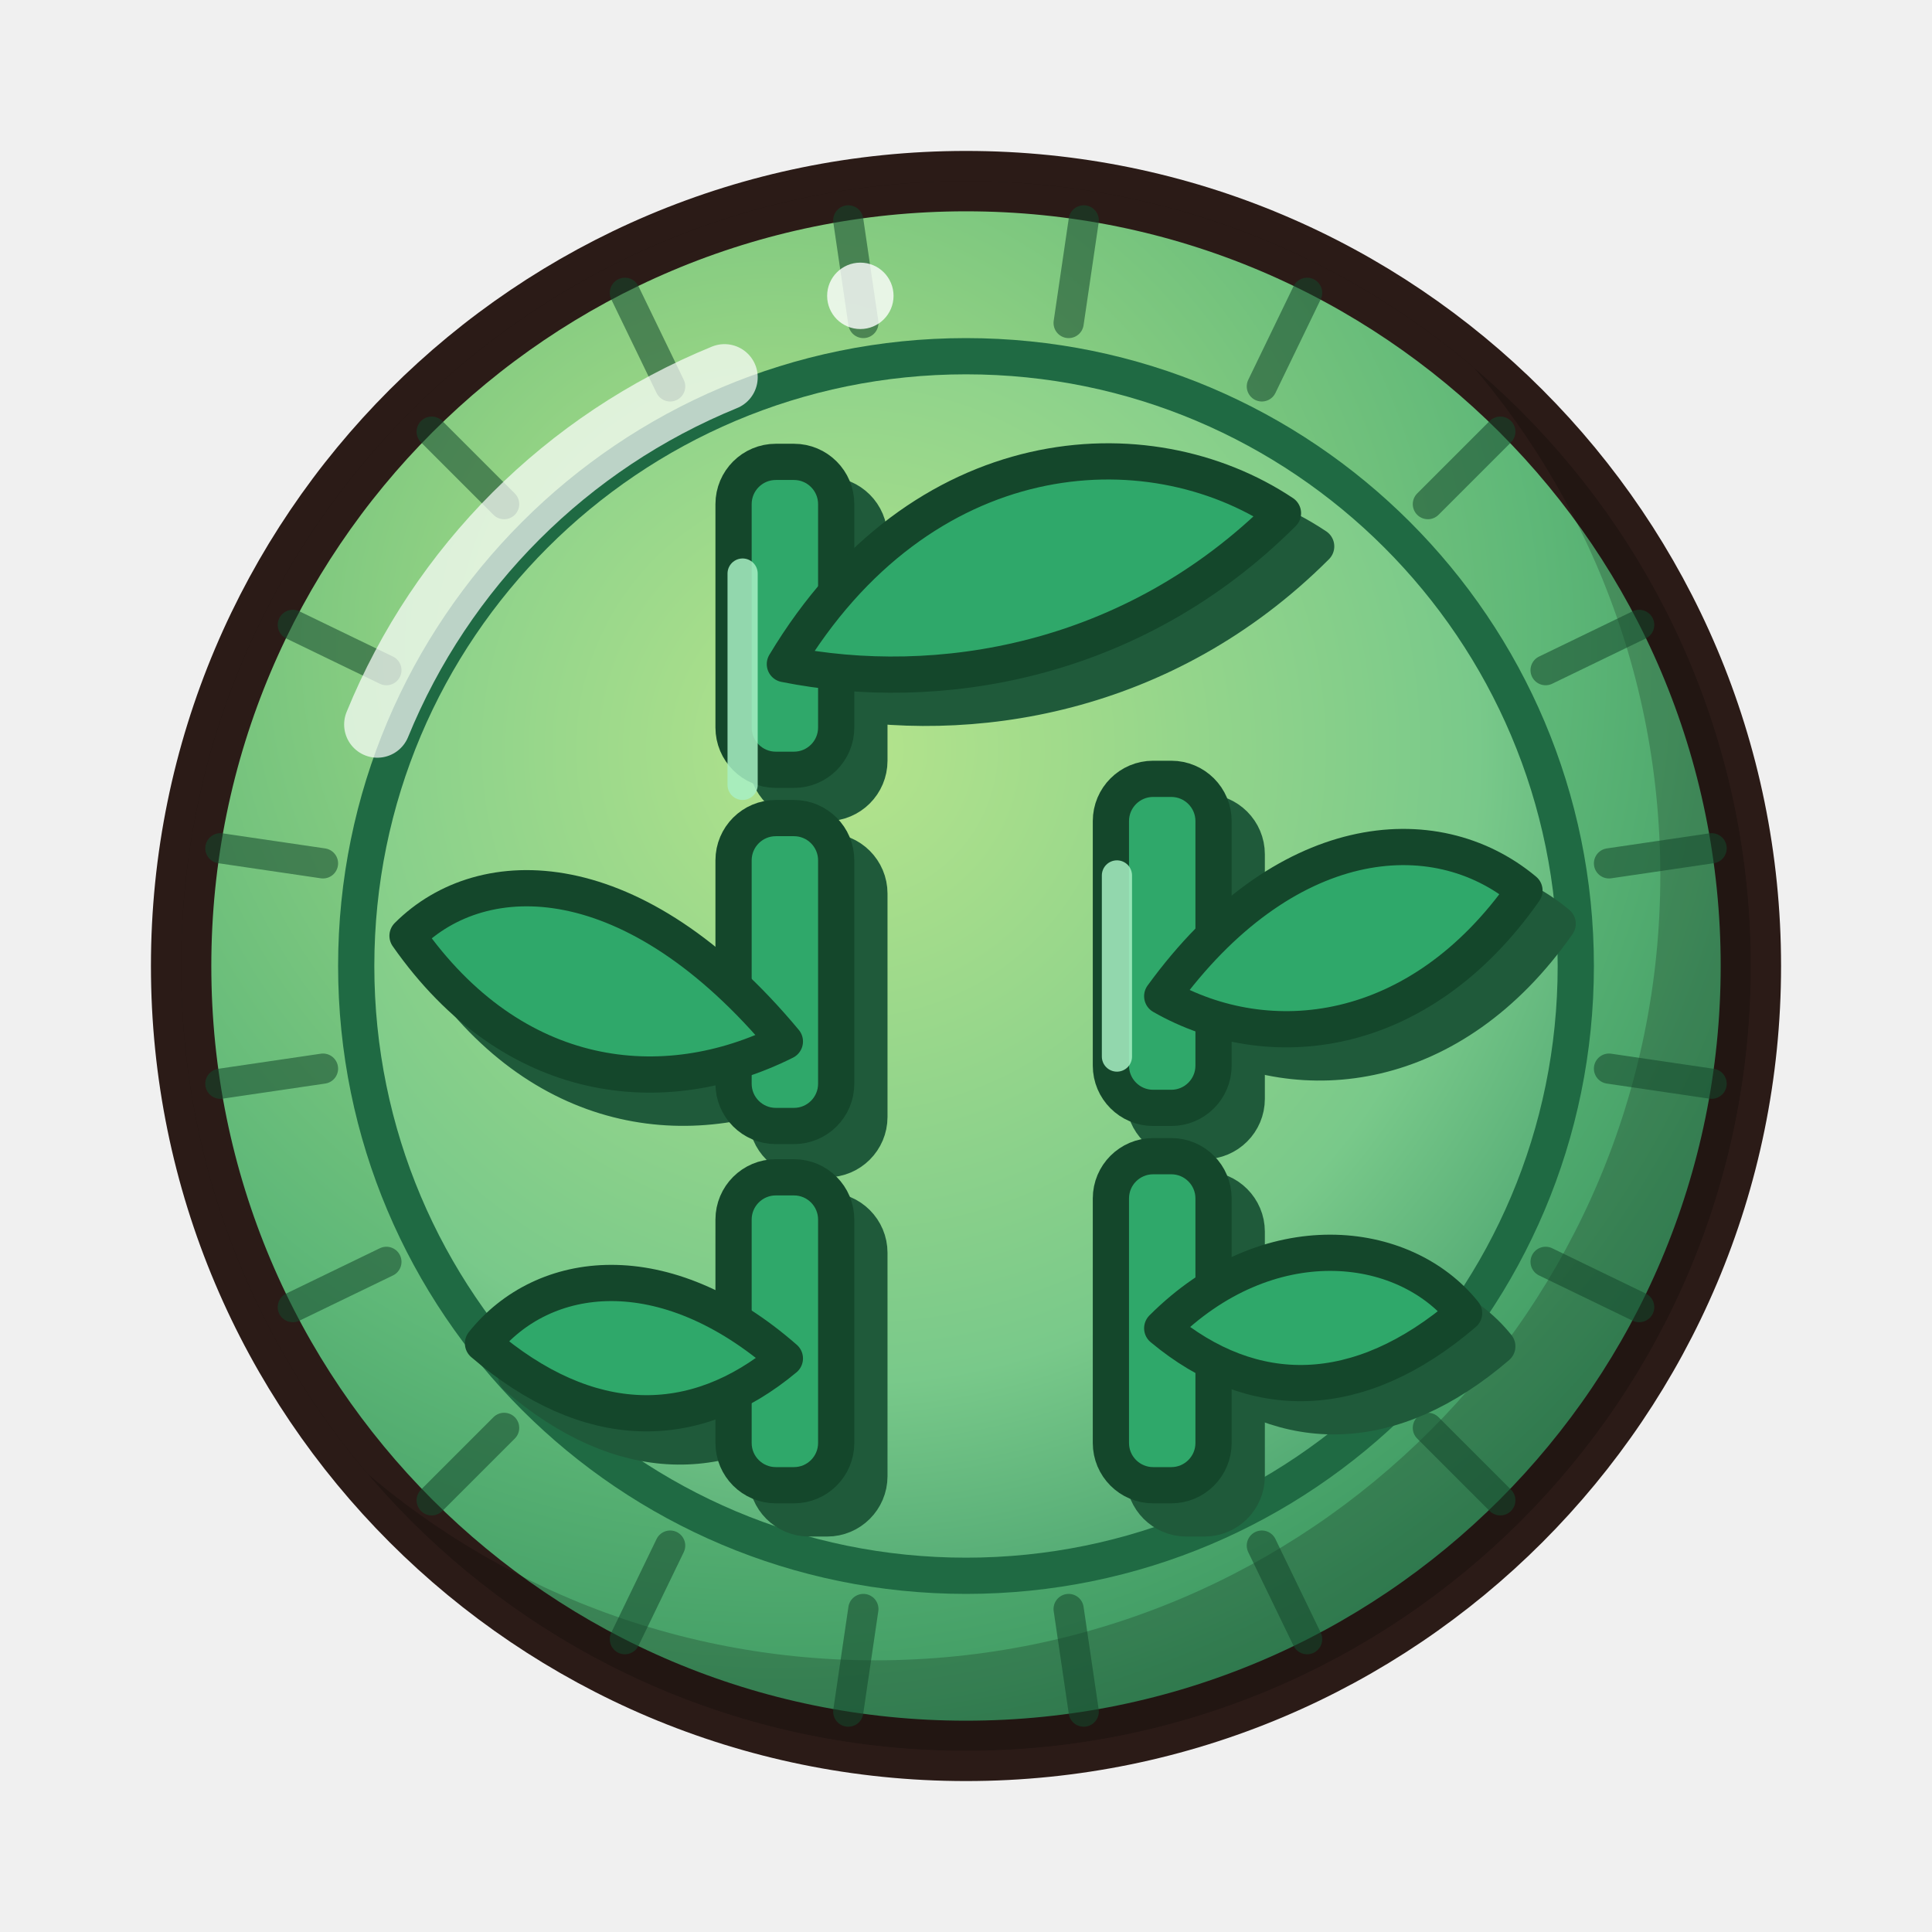
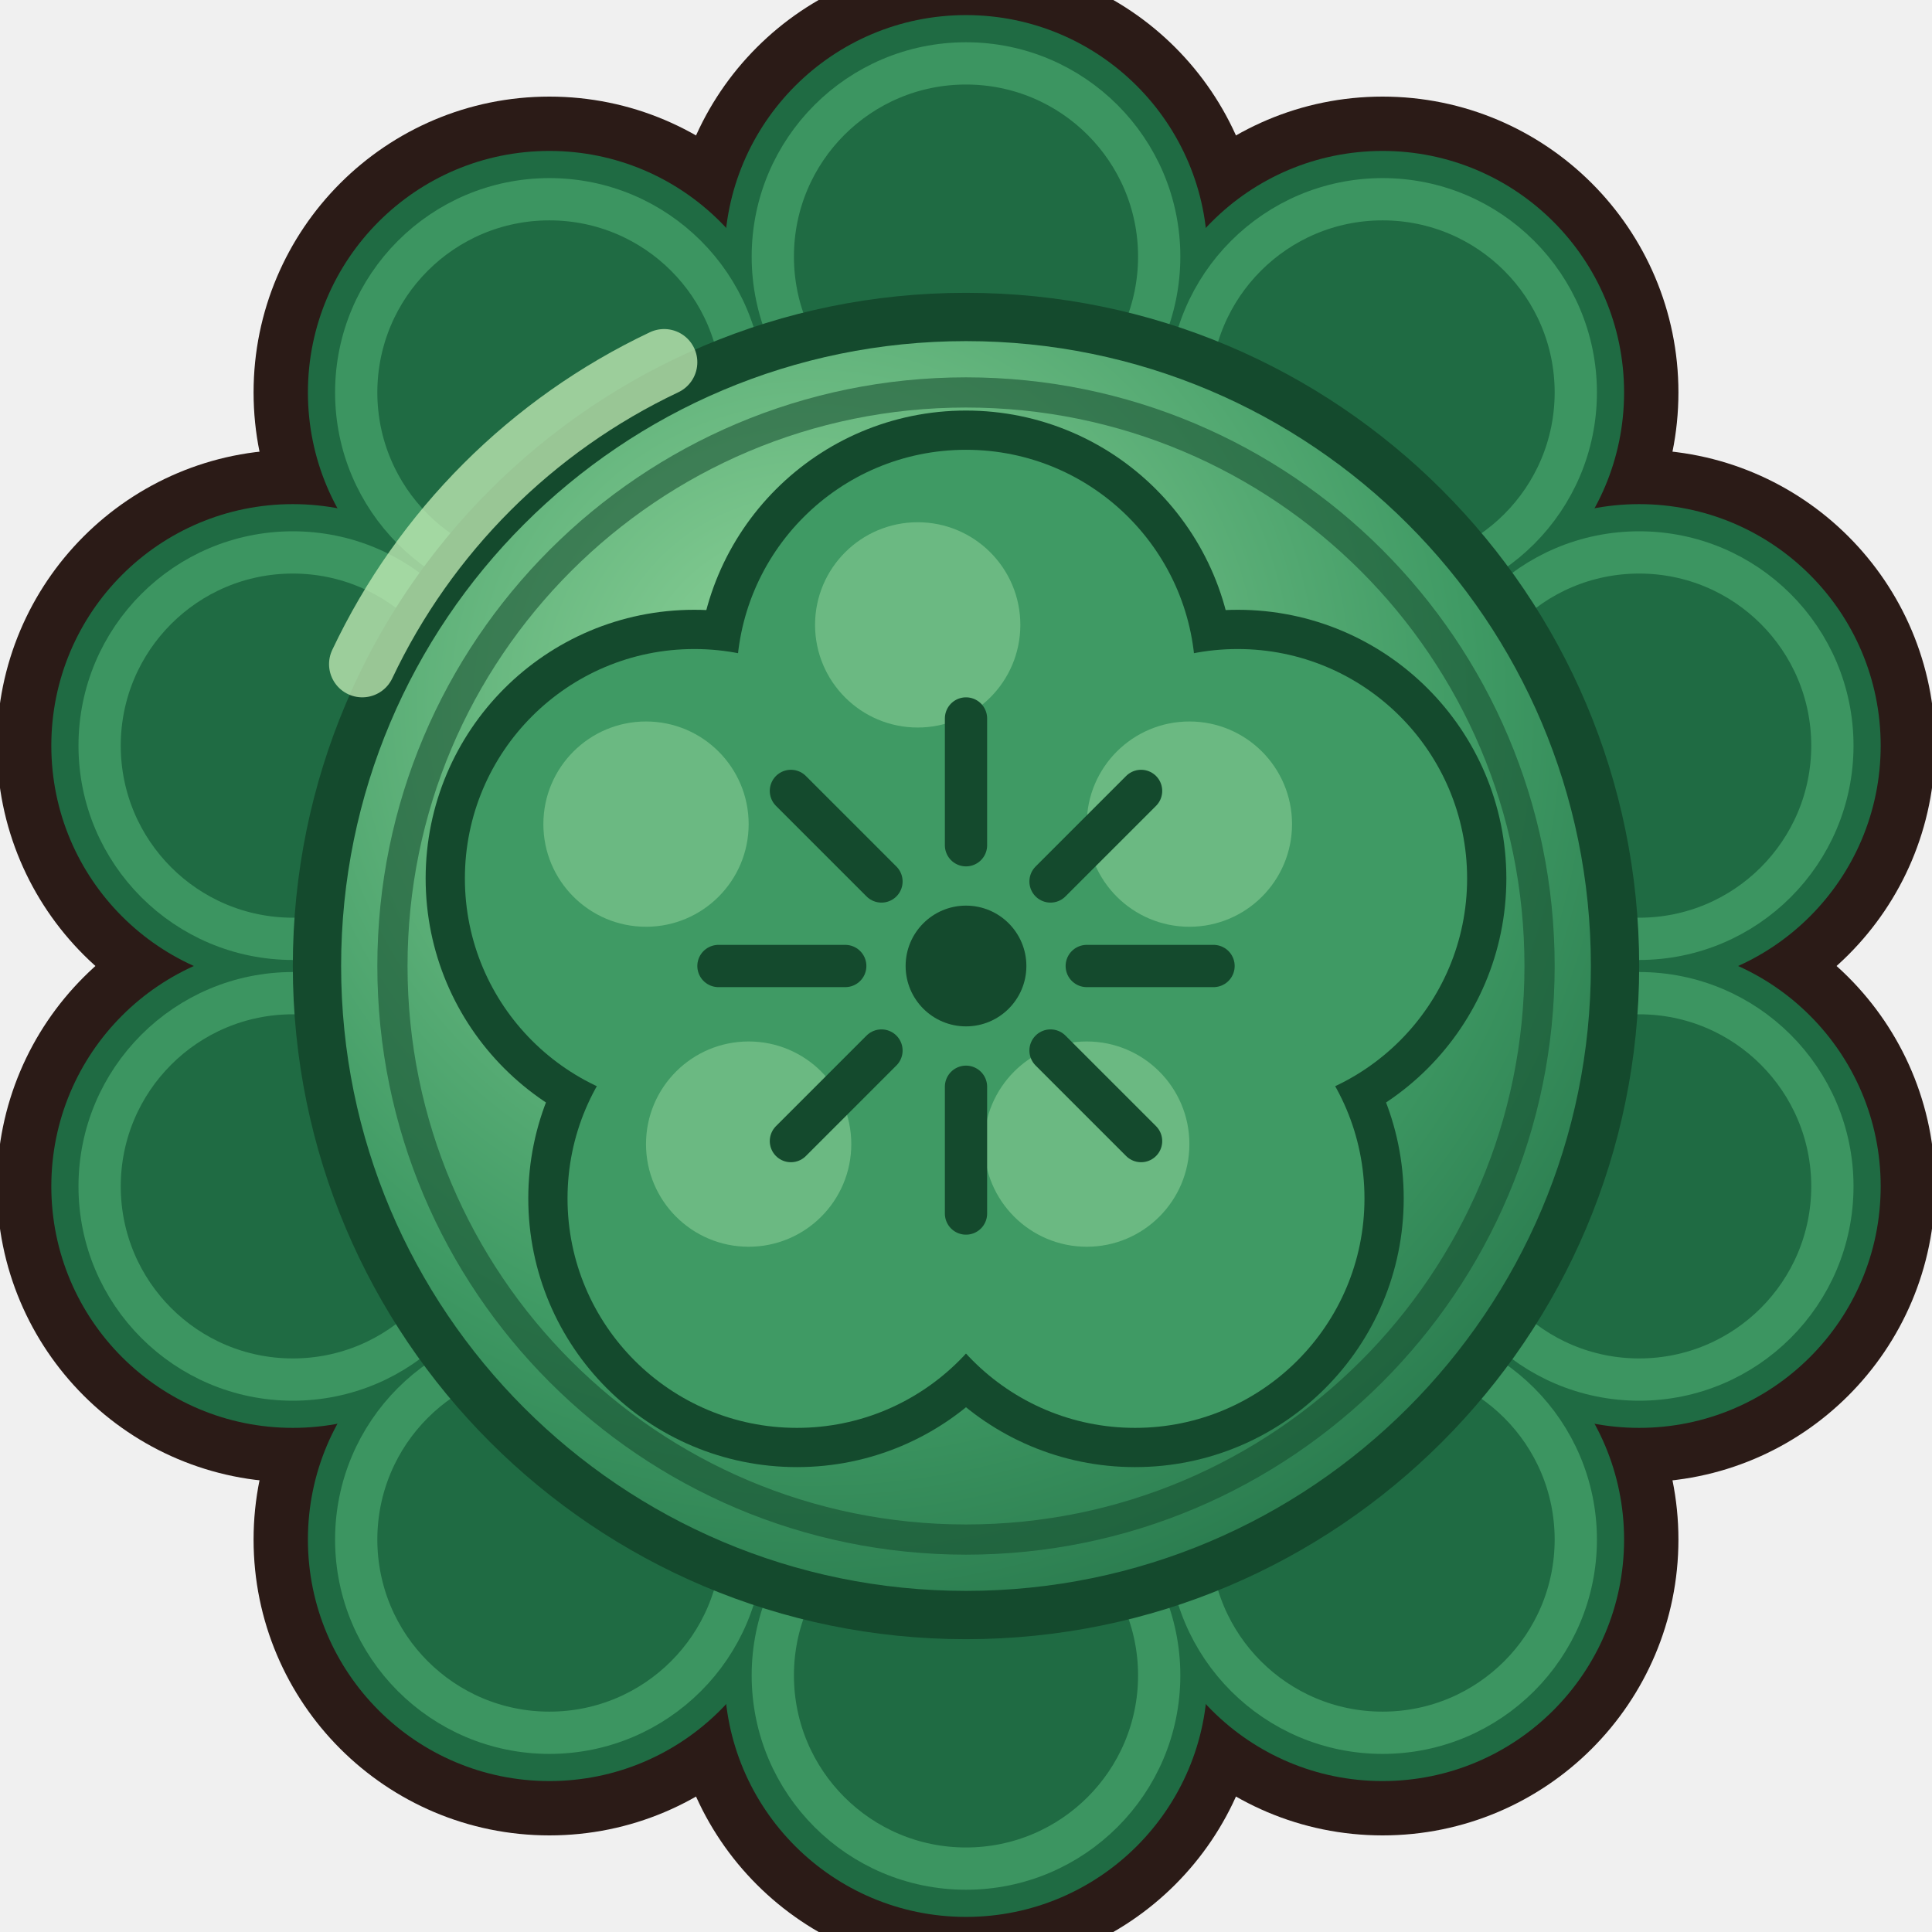
<svg xmlns="http://www.w3.org/2000/svg" viewBox="0 0 64 64">
  <defs>
-     <radialGradient id="tile-green-g1" cx=".38" cy=".3" r=".8">
-       <stop offset="0" stop-color="#b5e48c" />
-       <stop offset="0.6" stop-color="#5fb878" />
-       <stop offset="1" stop-color="#2d8a58" />
+     <radialGradient id="tile-green-g" cx=".38" cy=".3" r=".85">
+       <stop offset="0" stop-color="#8fd49a" />
+       <stop offset=".6" stop-color="#3f9a64" />
+       <stop offset="1" stop-color="#1f6b43" />
    </radialGradient>
-     <radialGradient id="tile-green-g2" cx=".4" cy=".32" r=".75">
-       <stop offset="0" stop-color="#b5e48c" />
-       <stop offset="0.7" stop-color="#79c98a" />
-       <stop offset="1" stop-color="#4aa36f" />
-     </radialGradient>
-     <clipPath id="tile-green-c">
-       <circle cx="32" cy="32" r="26" />
-     </clipPath>
  </defs>
-   <circle cx="32" cy="32" r="26" fill="url(#tile-green-g1)" stroke="#2b1b17" stroke-width="2" />
-   <path d="M6 32a26 26 0 1 0 52 0a26 26 0 1 0-52 0ZM3 29a26 26 0 1 0 52 0a26 26 0 1 0-52 0Z" fill-rule="evenodd" clip-path="url(#tile-green-c)" fill="#000" opacity=".2" />
-   <path d="M53.3 35.4L56.7 35.9M51.2 41.8L54.3 43.3M47.3 47.3L49.7 49.7M41.8 51.2L43.3 54.3M35.4 53.3L35.9 56.7M28.6 53.3L28.1 56.7M22.2 51.2L20.7 54.3M16.7 47.3L14.3 49.7M12.8 41.8L9.7 43.3M10.7 35.4L7.3 35.9M10.7 28.6L7.3 28.1M12.8 22.2L9.7 20.7M16.7 16.7L14.3 14.3M22.2 12.8L20.7 9.7M28.6 10.7L28.1 7.3M35.4 10.7L35.9 7.3M41.8 12.8L43.3 9.7M47.3 16.7L49.7 14.3M51.2 22.2L54.3 20.7M53.3 28.6L56.7 28.1" stroke="#14472b" stroke-width="1" stroke-linecap="round" opacity=".55" />
-   <circle cx="32" cy="32" r="20.2" fill="url(#tile-green-g2)" stroke="#1f6a43" stroke-width="1.2" />
-   <g transform="translate(1.1 1.1)" fill="#1f5a3a" stroke="#1f5a3a" stroke-width="1.2" stroke-linejoin="round">
-     <rect x="24.3" y="15.3" width="3.4" height="10.2" rx="1.4" />
-     <rect x="24.3" y="27.1" width="3.4" height="10.2" rx="1.4" />
-     <rect x="24.3" y="39" width="3.4" height="10.2" rx="1.4" />
-     <rect x="36.8" y="25.8" width="3.4" height="10.9" rx="1.4" />
-     <rect x="36.8" y="38.3" width="3.4" height="10.9" rx="1.4" />
-     <path d="M26 22C30.5 14.5 38 14 42.5 17C37.5 22 31 23 26 22Z" />
-     <path d="M26 34.5C21 28.5 16 28.5 13.5 31C17 36 22 36.5 26 34.5Z" />
-     <path d="M38.5 33C42.5 27.5 47.5 27 50.5 29.5C47 34.5 42 35 38.5 33Z" />
-     <path d="M38.5 44C42 40.5 46.5 41 48.5 43.5C45 46.5 41.5 46.5 38.5 44Z" />
-     <path d="M26 45C22 41.5 18 42 16 44.5C19.5 47.5 23 47.5 26 45Z" />
+   <g fill="#1f6b43" stroke="#2b1b17" stroke-width="3.6">
+     <circle cx="32" cy="8.5" r="8" />
+     <circle cx="45.8" cy="13" r="8" />
+     <circle cx="54.3" cy="24.7" r="8" />
+     <circle cx="54.3" cy="39.3" r="8" />
+     <circle cx="45.8" cy="51" r="8" />
+     <circle cx="32" cy="55.5" r="8" />
+     <circle cx="18.2" cy="51" r="8" />
+     <circle cx="9.7" cy="39.3" r="8" />
+     <circle cx="9.7" cy="24.7" r="8" />
+     <circle cx="18.2" cy="13" r="8" />
+     <circle cx="32" cy="32" r="24" stroke="none" />
  </g>
-   <g transform="translate(0 0)" fill="#2fa86a" stroke="#14472b" stroke-width="1.2" stroke-linejoin="round">
-     <rect x="24.3" y="15.3" width="3.4" height="10.2" rx="1.4" />
-     <rect x="24.3" y="27.1" width="3.4" height="10.2" rx="1.4" />
-     <rect x="24.3" y="39" width="3.4" height="10.2" rx="1.4" />
-     <rect x="36.8" y="25.8" width="3.4" height="10.9" rx="1.4" />
-     <rect x="36.8" y="38.3" width="3.4" height="10.9" rx="1.4" />
-     <path d="M26 22C30.5 14.5 38 14 42.5 17C37.5 22 31 23 26 22Z" />
-     <path d="M26 34.5C21 28.5 16 28.5 13.5 31C17 36 22 36.5 26 34.5Z" />
-     <path d="M38.5 33C42.5 27.5 47.5 27 50.5 29.5C47 34.5 42 35 38.5 33Z" />
-     <path d="M38.5 44C42 40.5 46.5 41 48.5 43.5C45 46.5 41.5 46.5 38.5 44Z" />
-     <path d="M26 45C22 41.5 18 42 16 44.5C19.5 47.5 23 47.5 26 45Z" />
+   <g fill="#1f6b43">
+     <circle cx="32" cy="8.5" r="8" />
+     <circle cx="45.8" cy="13" r="8" />
+     <circle cx="54.3" cy="24.7" r="8" />
+     <circle cx="54.3" cy="39.3" r="8" />
+     <circle cx="45.8" cy="51" r="8" />
+     <circle cx="32" cy="55.5" r="8" />
+     <circle cx="18.2" cy="51" r="8" />
+     <circle cx="9.7" cy="39.3" r="8" />
+     <circle cx="9.7" cy="24.7" r="8" />
+     <circle cx="18.2" cy="13" r="8" />
+     <circle cx="32" cy="32" r="24" />
  </g>
-   <path d="M24.6 19v7M37 29v6" stroke="#a8f0c4" stroke-width="1" stroke-linecap="round" opacity=".85" />
-   <path d="M12.5 24A21 21 0 0 1 24 12.5" fill="none" stroke="#fff" stroke-width="2.2" stroke-linecap="round" opacity=".7" />
-   <circle cx="28.5" cy="9.8" r="1.1" fill="#fff" opacity=".8" />
+   <g fill="none" stroke="#3f9a64" stroke-width="1.4" opacity=".9">
+     <circle cx="32" cy="8.5" r="6.4" />
+     <circle cx="45.8" cy="13" r="6.4" />
+     <circle cx="54.3" cy="24.7" r="6.4" />
+     <circle cx="54.3" cy="39.3" r="6.4" />
+     <circle cx="45.8" cy="51" r="6.4" />
+     <circle cx="32" cy="55.5" r="6.4" />
+     <circle cx="18.2" cy="51" r="6.4" />
+     <circle cx="9.7" cy="39.3" r="6.4" />
+     <circle cx="9.7" cy="24.7" r="6.4" />
+     <circle cx="18.2" cy="13" r="6.4" />
+   </g>
+   <circle cx="32" cy="32" r="21.5" fill="url(#tile-green-g)" stroke="#144a2d" stroke-width="1.6" />
+   <circle cx="32" cy="32" r="19" fill="none" stroke="#144a2d" stroke-width="1" opacity=".55" />
+   <g fill="#3f9a64" stroke="#144a2d" stroke-width="2.6">
+     <circle cx="32" cy="22.5" r="7.6" />
+     <circle cx="41" cy="29.1" r="7.6" />
+     <circle cx="37.6" cy="39.7" r="7.6" />
+     <circle cx="26.4" cy="39.7" r="7.6" />
+     <circle cx="23" cy="29.1" r="7.6" />
+     <circle cx="32" cy="32" r="9.5" stroke="none" />
+   </g>
+   <g fill="#3f9a64">
+     <circle cx="32" cy="22.5" r="7.6" />
+     <circle cx="41" cy="29.1" r="7.6" />
+     <circle cx="37.6" cy="39.7" r="7.6" />
+     <circle cx="26.4" cy="39.7" r="7.6" />
+     <circle cx="23" cy="29.1" r="7.6" />
+     <circle cx="32" cy="32" r="10" />
+   </g>
+   <g fill="#8fd49a" opacity=".55">
+     <circle cx="30.4" cy="20.7" r="3.4" />
+     <circle cx="39.4" cy="27.3" r="3.4" />
+     <circle cx="36" cy="37.9" r="3.4" />
+     <circle cx="24.8" cy="37.9" r="3.4" />
+     <circle cx="21.4" cy="27.3" r="3.4" />
+   </g>
+   <path d="M36 32L40.2 32M34.8 34.8L37.8 37.8M32 36L32 40.2M29.2 34.8L26.2 37.8M28 32L23.8 32M29.2 29.2L26.2 26.2M32 28L32 23.8M34.8 29.2L37.8 26.2" stroke="#144a2d" stroke-width="1.4" stroke-linecap="round" />
+   <circle cx="32" cy="32" r="2" fill="#144a2d" />
+   <path d="M12 22A21 21 0 0 1 22 12" fill="none" stroke="#c6efb8" stroke-width="2.2" stroke-linecap="round" opacity=".75" />
</svg>
